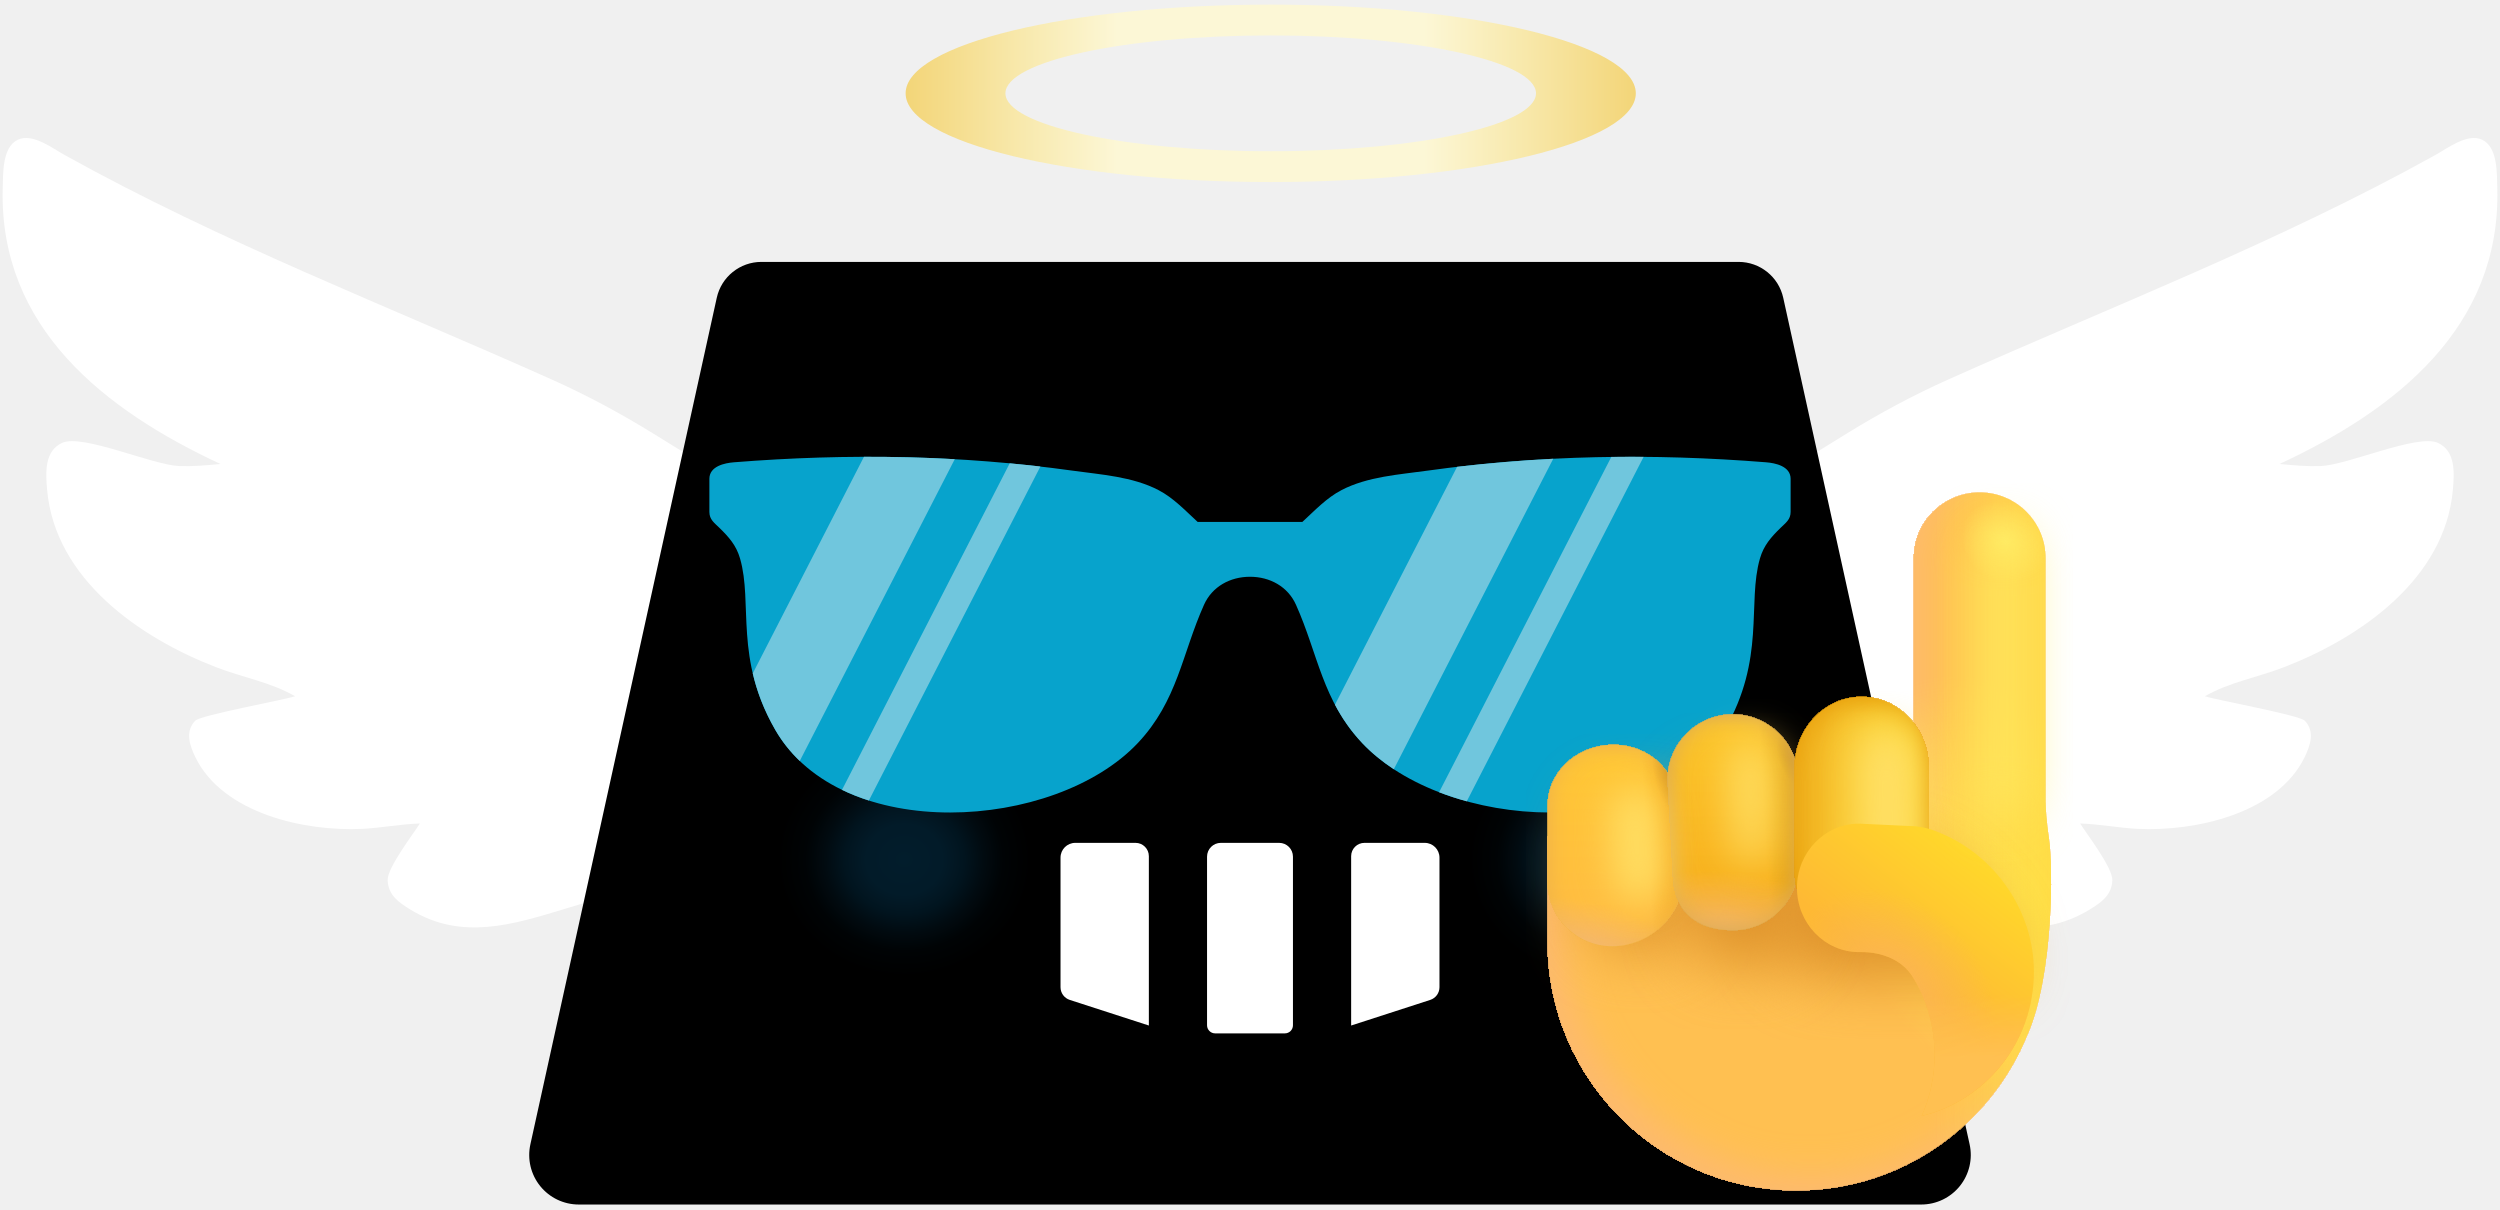
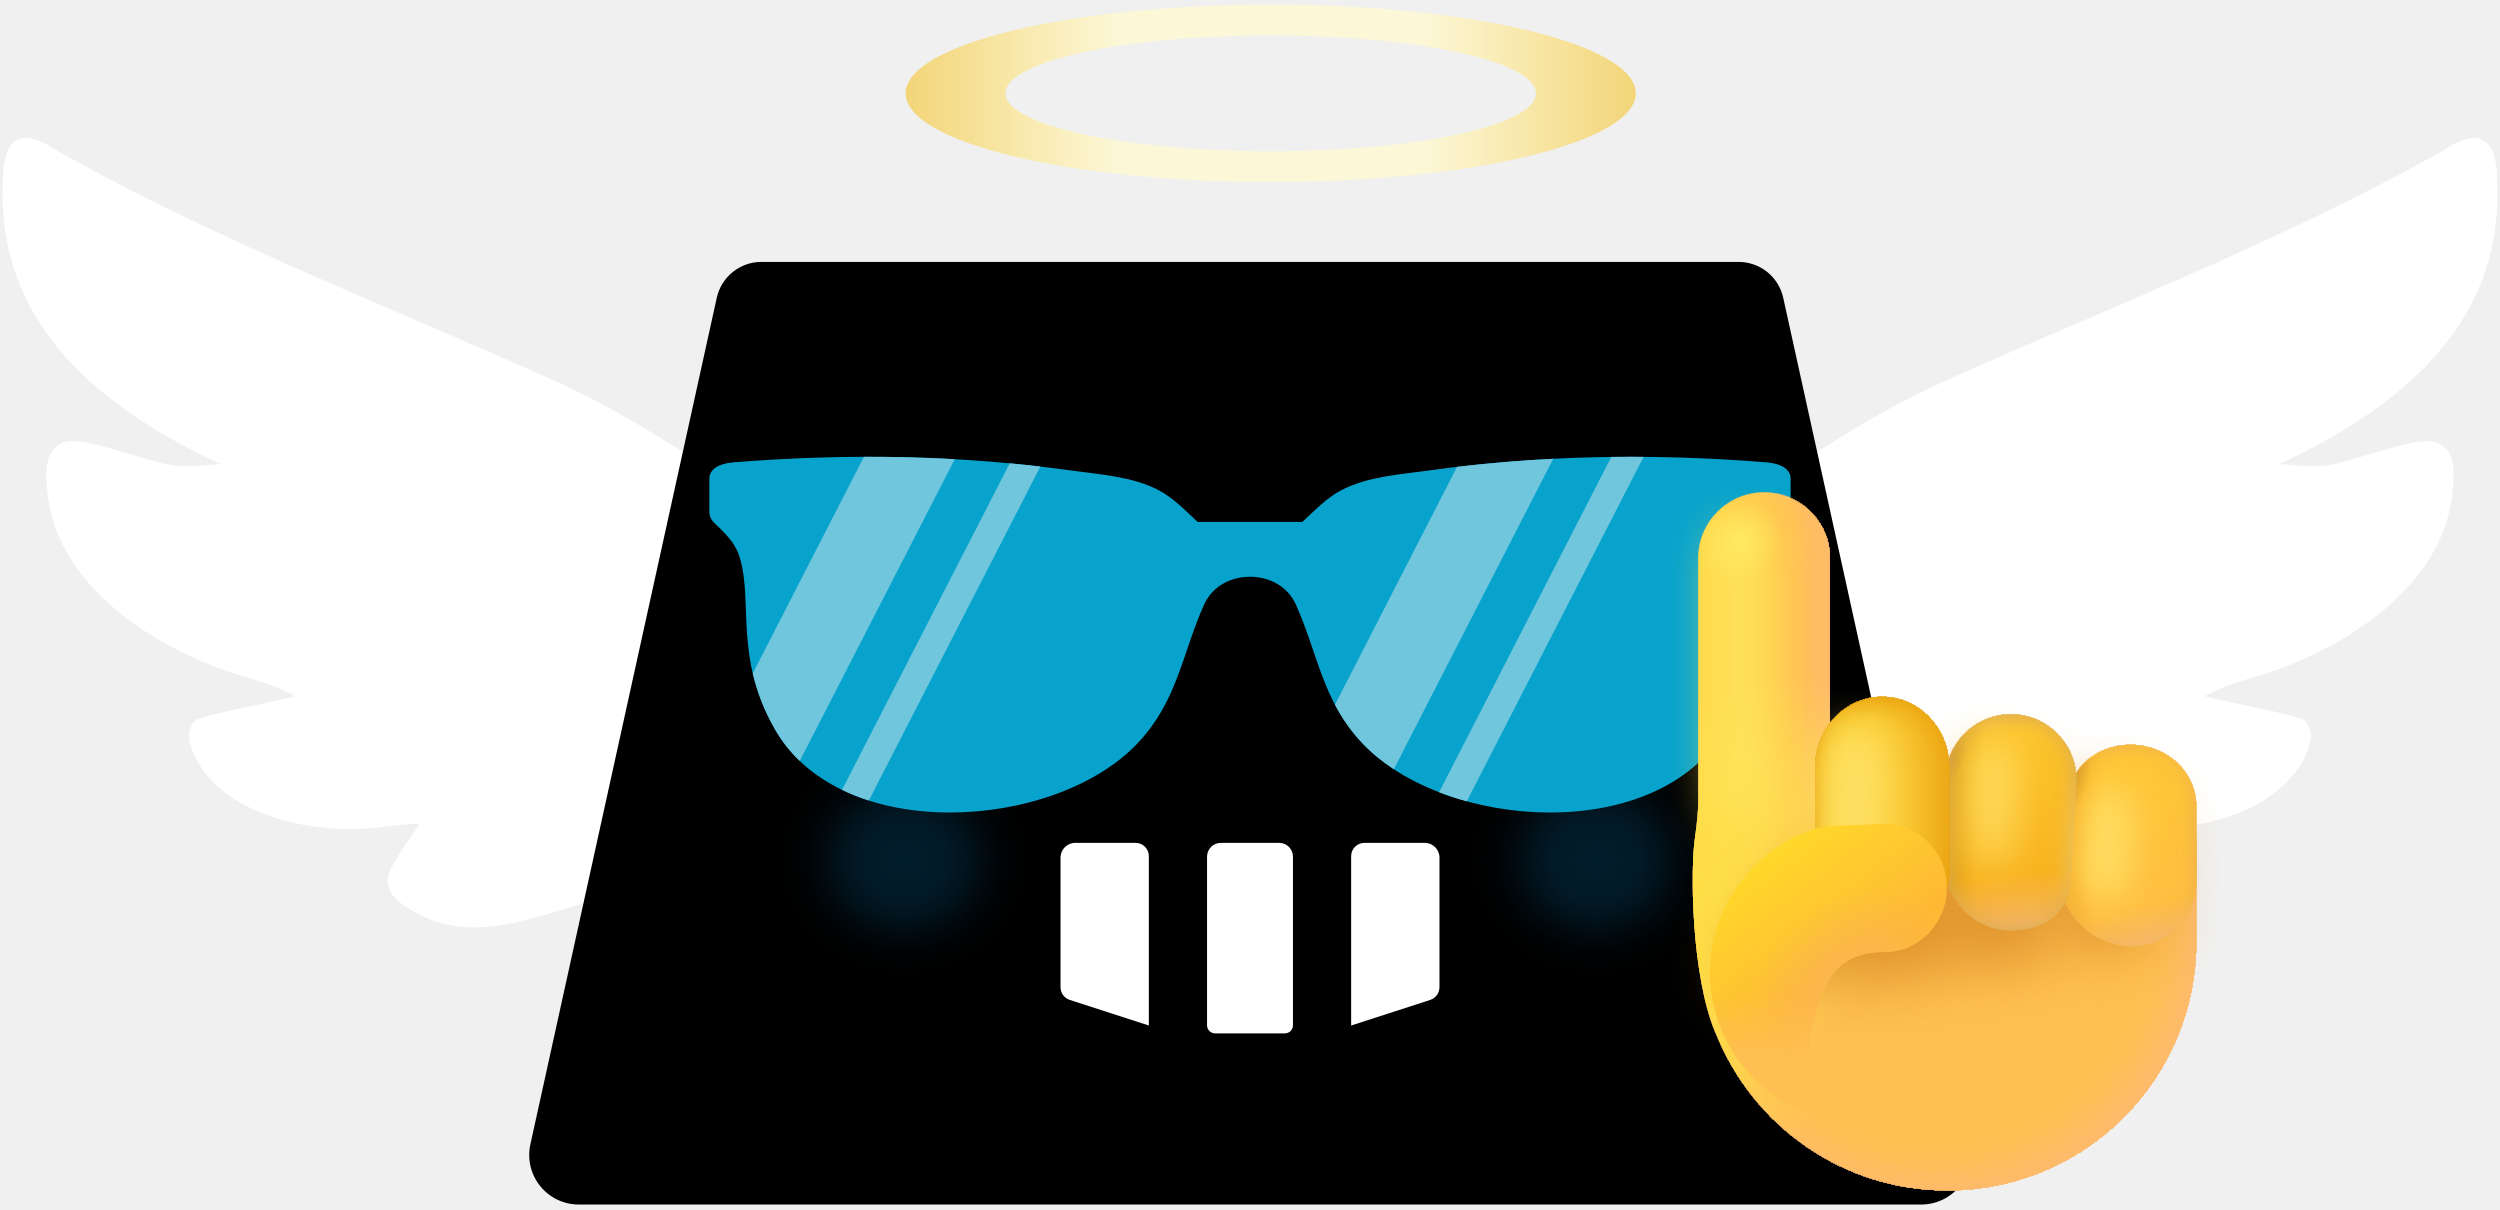
<svg xmlns="http://www.w3.org/2000/svg" viewBox="0 0 525 254" width="525" height="254" role="img" aria-label="AntiGinx">
  <defs>
    <linearGradient id="logo-halo-fill" gradientUnits="userSpaceOnUse" x1="190.18" y1="0" x2="343.52" y2="0">
      <stop offset="0" stop-color="#F3D578" />
      <stop offset=".16" stop-color="#F8E9AD" />
      <stop offset=".29" stop-color="#FCF7D6" />
      <stop offset=".71" stop-color="#FCF7D6" />
      <stop offset=".84" stop-color="#F8E9AD" />
      <stop offset="1" stop-color="#F3D578" />
    </linearGradient>
    <radialGradient id="logo-glow-fill">
      <stop offset="0" stop-color="#021D2C" />
      <stop offset=".31" stop-color="#021D2C" stop-opacity=".92" />
      <stop offset=".47" stop-color="#021D2C" stop-opacity=".7" />
      <stop offset=".625" stop-color="#021D2C" stop-opacity=".37" />
      <stop offset=".78" stop-color="#021D2C" stop-opacity=".11" />
      <stop offset="1" stop-color="#021D2C" stop-opacity="0" />
    </radialGradient>
    <filter id="filter0_i-nope" x="4.958" y="1.306" width="20.934" height="28.788" filterUnits="userSpaceOnUse" color-interpolation-filters="sRGB">
      <feFlood flood-opacity="0" result="BackgroundImageFix" />
      <feBlend mode="normal" in="SourceGraphic" in2="BackgroundImageFix" result="shape" />
      <feColorMatrix in="SourceAlpha" type="matrix" values="0 0 0 0 0 0 0 0 0 0 0 0 0 0 0 0 0 0 127 0" result="hardAlpha" />
      <feOffset dx="0.6" dy="-0.6" />
      <feGaussianBlur stdDeviation="0.75" />
      <feComposite in2="hardAlpha" operator="arithmetic" k2="-1" k3="1" />
      <feColorMatrix type="matrix" values="0 0 0 0 0.992 0 0 0 0 0.729 0 0 0 0 0.435 0 0 0 1 0" />
      <feBlend mode="normal" in2="shape" result="effect1_innerShadow-nope" />
    </filter>
    <filter id="filter1_f-nope" x="11.531" y="13.781" width="14.516" height="10.203" filterUnits="userSpaceOnUse" color-interpolation-filters="sRGB">
      <feFlood flood-opacity="0" result="BackgroundImageFix" />
      <feBlend mode="normal" in="SourceGraphic" in2="BackgroundImageFix" result="shape" />
      <feGaussianBlur stdDeviation="1.25" result="effect1_foregroundBlur-nope" />
    </filter>
    <filter id="filter2_f-nope" x="4.097" y="11.688" width="9.153" height="11.219" filterUnits="userSpaceOnUse" color-interpolation-filters="sRGB">
      <feFlood flood-opacity="0" result="BackgroundImageFix" />
      <feBlend mode="normal" in="SourceGraphic" in2="BackgroundImageFix" result="shape" />
      <feGaussianBlur stdDeviation="1.25" result="effect1_foregroundBlur-nope" />
    </filter>
    <filter id="filter3_f-nope" x="7.948" y="10.815" width="9.825" height="12.747" filterUnits="userSpaceOnUse" color-interpolation-filters="sRGB">
      <feFlood flood-opacity="0" result="BackgroundImageFix" />
      <feBlend mode="normal" in="SourceGraphic" in2="BackgroundImageFix" result="shape" />
      <feGaussianBlur stdDeviation="1.25" result="effect1_foregroundBlur-nope" />
    </filter>
    <filter id="filter4_i-nope" x="4.958" y="12.094" width="5.431" height="8.136" filterUnits="userSpaceOnUse" color-interpolation-filters="sRGB">
      <feFlood flood-opacity="0" result="BackgroundImageFix" />
      <feBlend mode="normal" in="SourceGraphic" in2="BackgroundImageFix" result="shape" />
      <feColorMatrix in="SourceAlpha" type="matrix" values="0 0 0 0 0 0 0 0 0 0 0 0 0 0 0 0 0 0 127 0" result="hardAlpha" />
      <feOffset />
      <feGaussianBlur stdDeviation="0.5" />
      <feComposite in2="hardAlpha" operator="arithmetic" k2="-1" k3="1" />
      <feColorMatrix type="matrix" values="0 0 0 0 0.945 0 0 0 0 0.706 0 0 0 0 0.282 0 0 0 1 0" />
      <feBlend mode="normal" in2="shape" result="effect1_innerShadow-nope" />
    </filter>
    <filter id="filter5_i-nope" x="9.805" y="10.866" width="5.272" height="8.719" filterUnits="userSpaceOnUse" color-interpolation-filters="sRGB">
      <feFlood flood-opacity="0" result="BackgroundImageFix" />
      <feBlend mode="normal" in="SourceGraphic" in2="BackgroundImageFix" result="shape" />
      <feColorMatrix in="SourceAlpha" type="matrix" values="0 0 0 0 0 0 0 0 0 0 0 0 0 0 0 0 0 0 127 0" result="hardAlpha" />
      <feOffset />
      <feGaussianBlur stdDeviation="0.5" />
      <feComposite in2="hardAlpha" operator="arithmetic" k2="-1" k3="1" />
      <feColorMatrix type="matrix" values="0 0 0 0 0.867 0 0 0 0 0.671 0 0 0 0 0.329 0 0 0 1 0" />
      <feBlend mode="normal" in2="shape" result="effect1_innerShadow-nope" />
    </filter>
    <filter id="filter6_i-nope" x="14.936" y="10.158" width="5.414" height="9.427" filterUnits="userSpaceOnUse" color-interpolation-filters="sRGB">
      <feFlood flood-opacity="0" result="BackgroundImageFix" />
      <feBlend mode="normal" in="SourceGraphic" in2="BackgroundImageFix" result="shape" />
      <feColorMatrix in="SourceAlpha" type="matrix" values="0 0 0 0 0 0 0 0 0 0 0 0 0 0 0 0 0 0 127 0" result="hardAlpha" />
      <feOffset />
      <feGaussianBlur stdDeviation="0.75" />
      <feComposite in2="hardAlpha" operator="arithmetic" k2="-1" k3="1" />
      <feColorMatrix type="matrix" values="0 0 0 0 0.898 0 0 0 0 0.598 0 0 0 0 0.016 0 0 0 1 0" />
      <feBlend mode="normal" in2="shape" result="effect1_innerShadow-nope" />
    </filter>
    <filter id="filter7_f-nope" x="6.014" y="12.332" width="5.091" height="7.583" filterUnits="userSpaceOnUse" color-interpolation-filters="sRGB">
      <feFlood flood-opacity="0" result="BackgroundImageFix" />
      <feBlend mode="normal" in="SourceGraphic" in2="BackgroundImageFix" result="shape" />
      <feGaussianBlur stdDeviation="0.75" result="effect1_foregroundBlur-nope" />
    </filter>
    <filter id="filter8_f-nope" x="10.665" y="10.283" width="5.019" height="8.302" filterUnits="userSpaceOnUse" color-interpolation-filters="sRGB">
      <feFlood flood-opacity="0" result="BackgroundImageFix" />
      <feBlend mode="normal" in="SourceGraphic" in2="BackgroundImageFix" result="shape" />
      <feGaussianBlur stdDeviation="0.75" result="effect1_foregroundBlur-nope" />
    </filter>
    <filter id="filter9_f-nope" x="15.932" y="9.959" width="5.51" height="9.019" filterUnits="userSpaceOnUse" color-interpolation-filters="sRGB">
      <feFlood flood-opacity="0" result="BackgroundImageFix" />
      <feBlend mode="normal" in="SourceGraphic" in2="BackgroundImageFix" result="shape" />
      <feGaussianBlur stdDeviation="0.75" result="effect1_foregroundBlur-nope" />
    </filter>
    <filter id="filter11_f-nope" x="20.469" y="1.531" width="5.688" height="15.594" filterUnits="userSpaceOnUse" color-interpolation-filters="sRGB">
      <feFlood flood-opacity="0" result="BackgroundImageFix" />
      <feBlend mode="normal" in="SourceGraphic" in2="BackgroundImageFix" result="shape" />
      <feGaussianBlur stdDeviation="1" result="effect1_foregroundBlur-nope" />
    </filter>
    <radialGradient id="paint0_radial-nope" cx="0" cy="0" r="1" gradientUnits="userSpaceOnUse" gradientTransform="translate(24.2188 18.3438) rotate(-127.155) scale(10.0376 7.02112)">
      <stop stop-color="#FFE652" />
      <stop offset="1" stop-color="#FFE652" stop-opacity="0" />
    </radialGradient>
    <linearGradient id="paint1_linear-nope" x1="26.094" y1="12.219" x2="20.656" y2="12.219" gradientUnits="userSpaceOnUse">
      <stop stop-color="#FFDE44" />
      <stop offset="1" stop-color="#FFDE44" stop-opacity="0" />
    </linearGradient>
    <radialGradient id="paint2_radial-nope" cx="0" cy="0" r="1" gradientUnits="userSpaceOnUse" gradientTransform="translate(23.4375 3.87502) rotate(127.972) scale(1.6253 1.81998)">
      <stop stop-color="#FFEB65" />
      <stop offset="1" stop-color="#FFEB65" stop-opacity="0" />
    </radialGradient>
    <linearGradient id="paint3_linear-nope" x1="7.673" y1="12.438" x2="7.673" y2="19.531" gradientUnits="userSpaceOnUse">
      <stop stop-color="#FFC734" />
      <stop offset="1" stop-color="#FFBC42" />
    </linearGradient>
    <linearGradient id="paint4_linear-nope" x1="10.719" y1="15.721" x2="8.956" y2="15.837" gradientUnits="userSpaceOnUse">
      <stop stop-color="#F19F0B" />
      <stop offset="1" stop-color="#F19F0B" stop-opacity="0" />
    </linearGradient>
    <radialGradient id="paint5_radial-nope" cx="0" cy="0" r="1" gradientUnits="userSpaceOnUse" gradientTransform="translate(6.79542 20.4113) rotate(-74.9816) scale(1.9065 4.42929)">
      <stop stop-color="#F5B86E" />
      <stop offset="1" stop-color="#F5B86E" stop-opacity="0" />
    </radialGradient>
    <radialGradient id="paint6_radial-nope" cx="0" cy="0" r="1" gradientUnits="userSpaceOnUse" gradientTransform="translate(10.3888 13.3663) rotate(163.749) scale(1.10333 2.13513)">
      <stop stop-color="#C4891C" />
      <stop offset="1" stop-color="#C4891C" stop-opacity="0" />
    </radialGradient>
    <linearGradient id="paint7_linear-nope" x1="12.441" y1="11.234" x2="12.441" y2="20.312" gradientUnits="userSpaceOnUse">
      <stop stop-color="#FCC52A" />
      <stop offset="1" stop-color="#F6A918" />
    </linearGradient>
    <linearGradient id="paint8_linear-nope" x1="15.398" y1="14.753" x2="13.686" y2="14.855" gradientUnits="userSpaceOnUse">
      <stop stop-color="#D6980B" />
      <stop offset="1" stop-color="#D6980B" stop-opacity="0" />
    </linearGradient>
    <radialGradient id="paint9_radial-nope" cx="0" cy="0" r="1" gradientUnits="userSpaceOnUse" gradientTransform="translate(12.0312 19.75) rotate(-85.7636) scale(2.53819 5.40711)">
      <stop stop-color="#F5B86E" />
      <stop offset="1" stop-color="#F5B86E" stop-opacity="0" />
    </radialGradient>
    <radialGradient id="paint10_radial-nope" cx="0" cy="0" r="1" gradientUnits="userSpaceOnUse" gradientTransform="translate(15.0775 12.7) rotate(155.505) scale(0.744704 1.35229)">
      <stop stop-color="#C4891C" />
      <stop offset="1" stop-color="#C4891C" stop-opacity="0" />
    </radialGradient>
    <linearGradient id="paint11_linear-nope" x1="15.926" y1="13.868" x2="19.993" y2="13.868" gradientUnits="userSpaceOnUse">
      <stop stop-color="#F5BC28" />
      <stop offset="1" stop-color="#FFE242" />
    </linearGradient>
    <radialGradient id="paint12_radial-nope" cx="0" cy="0" r="1" gradientUnits="userSpaceOnUse" gradientTransform="translate(13.1211 13.9635) rotate(91.4073) scale(7.23413 3.88646)">
      <stop stop-color="#FFDF64" />
      <stop offset="1" stop-color="#FFDF64" stop-opacity="0" />
    </radialGradient>
    <linearGradient id="paint13_linear-nope" x1="23.448" y1="17.178" x2="19.816" y2="21.929" gradientUnits="userSpaceOnUse">
      <stop stop-color="#FFD92A" />
      <stop offset="1" stop-color="#FEB934" />
    </linearGradient>
    <radialGradient id="paint14_radial-nope" cx="0" cy="0" r="1" gradientUnits="userSpaceOnUse" gradientTransform="translate(18.8935 21.9326) rotate(42.2517) scale(4.5975 3.52551)">
      <stop stop-color="#FAB457" />
      <stop offset="1" stop-color="#FAB457" stop-opacity="0" />
    </radialGradient>
    <linearGradient id="paint15_linear-nope" x1="21.829" y1="26.284" x2="21.793" y2="22.217" gradientUnits="userSpaceOnUse">
      <stop offset="0.382" stop-color="#FFC051" />
      <stop offset="1" stop-color="#FFC051" stop-opacity="0" />
    </linearGradient>
  </defs>
  <g id="logo-wings" fill="#fff">
    <path d="M149.1 98.41L137.19 91.05C130.27 86.78 123.3 83.03 115.87 79.7C81.48 64.3 46.62 50.91 13.6 32.57C11.04 31.15 6.82 27.88 3.73 29.35C0.46 30.92 0.66 36.39 0.57 39.47C-0.24 68.77 21.93 86.11 46.31 97.44C42.95 97.74 40.67 97.97 37.65 97.87C32.07 97.68 17.32 91.07 13.07 92.99C9.3 94.7 9.57 99.27 9.9 102.91C11.58 121.61 29.31 133.91 45.39 140.12C50.94 142.26 56.83 143.25 61.97 146.21C59.53 147.03 42.13 150.17 41 151.35C38.85 153.59 39.78 156.43 41.01 158.97C46.76 170.87 64.12 174.66 76.08 174.06C80.17 173.85 84.05 173.07 88.17 172.93C86.97 174.9 81.33 182.17 81.41 184.83C81.5 187.99 83.76 189.54 86.28 191.07C96.95 197.55 107.67 194.18 118.59 190.87L135.82 185.65Z" />
    <path d="M375.9 98.41L387.81 91.05C394.73 86.78 401.7 83.03 409.13 79.7C443.52 64.3 478.38 50.91 511.4 32.57C513.96 31.15 518.18 27.88 521.27 29.35C524.54 30.92 524.34 36.39 524.43 39.47C525.24 68.77 503.07 86.11 478.69 97.44C482.05 97.74 484.33 97.97 487.35 97.87C492.93 97.68 507.68 91.07 511.93 92.99C515.7 94.7 515.43 99.27 515.1 102.91C513.42 121.61 495.69 133.91 479.61 140.12C474.06 142.26 468.17 143.25 463.03 146.21C465.47 147.03 482.87 150.17 484 151.35C486.15 153.59 485.22 156.43 483.99 158.97C478.24 170.87 460.88 174.66 448.92 174.06C444.83 173.85 440.95 173.07 436.83 172.93C438.03 174.9 443.67 182.17 443.59 184.83C443.5 187.99 441.24 189.54 438.72 191.07C428.05 197.55 417.33 194.18 406.41 190.87L389.18 185.65Z" />
  </g>
  <path id="logo-halo" fill="url(#logo-halo-fill)" fill-rule="evenodd" d="M190.18 19.6a76.67 18.63 0 1 0 153.34 0a76.67 18.63 0 1 0 -153.34 0ZM211.14 19.6a55.71 12.16 0 1 0 111.42 0a55.71 12.16 0 1 0 -111.42 0Z" />
  <path id="logo-body" fill="#000" d="M150.52 62.54A9.6 9.6 0 0 1 159.9 55L365.1 55A9.6 9.6 0 0 1 374.48 62.54L413.62 240.31A10.4 10.4 0 0 1 403.46 252.95L121.54 252.95A10.4 10.4 0 0 1 111.38 240.31Z" />
  <g id="logo-glow" fill="url(#logo-glow-fill)">
    <ellipse cx="189.9" cy="180.5" rx="26.7" ry="24.6" />
    <ellipse cx="335.1" cy="180.5" rx="26.7" ry="24.6" />
  </g>
  <path id="logo-lenses" fill="#07A3CC" d="M262.5 109.6C258.83 109.6 255.17 109.6 251.5 109.6C248.92 107.23 246.4 104.53 243.26 102.91C237.81 100.08 231.2 99.67 225.26 98.84C201.59 95.54 178.01 95.18 154.14 97.08C152.21 97.23 148.97 97.89 148.97 100.55C148.97 102.87 148.97 105.19 148.97 107.51C148.97 109.11 150.02 109.81 151.06 110.83C153.05 112.77 154.62 114.53 155.41 117.28C158.13 126.68 154.15 138.29 162.83 153.31C176.73 177.34 221.48 174.55 238.94 156.04C247.31 147.16 248.22 137.31 252.84 127.01C254.55 123.18 258.33 121.12 262.5 121.12C266.67 121.12 270.45 123.18 272.16 127.01C276.78 137.31 277.69 147.16 286.06 156.04C303.52 174.55 348.27 177.34 362.17 153.31C370.85 138.29 366.87 126.68 369.59 117.28C370.38 114.53 371.95 112.77 373.94 110.83C374.98 109.81 376.03 109.11 376.03 107.51C376.03 105.19 376.03 102.87 376.03 100.55C376.03 97.89 372.79 97.23 370.86 97.08C346.99 95.18 323.41 95.54 299.74 98.84C293.8 99.67 287.19 100.08 281.74 102.91C278.6 104.53 276.08 107.23 273.5 109.6C269.83 109.6 266.17 109.6 262.5 109.6Z" />
  <g id="logo-glints" fill="#70C6DD">
    <path d="M181.43 95.93L158.08 141.41C158.95 145.12 160.39 149.08 162.83 153.31C164.24 155.74 165.97 157.91 167.95 159.8L200.5 96.43C194.15 96.07 187.8 95.91 181.43 95.93Z" />
    <path d="M212.04 97.3L176.82 165.87C178.62 166.74 180.51 167.49 182.46 168.11L218.48 97.97C216.33 97.72 214.19 97.5 212.04 97.3Z" />
    <path d="M305.99 98.03L280.34 147.99C281.79 150.75 283.61 153.43 286.06 156.04C287.97 158.06 290.21 159.9 292.7 161.54L326.18 96.34C319.45 96.68 312.72 97.24 305.99 98.03Z" />
    <path d="M338.37 95.96L302.21 166.37C304.09 167.09 306.03 167.73 308.02 168.28L345.16 95.94C342.9 95.92 340.63 95.93 338.37 95.96Z" />
  </g>
  <g id="logo-teeth" fill="#fff">
    <path d="M222.71 180.1A3.1 3.1 0 0 1 225.81 177L238.46 177A2.8 2.8 0 0 1 241.26 179.8L241.26 215.36L224.65 209.98A2.8 2.8 0 0 1 222.71 207.31Z" />
    <path d="M253.48 179.9A2.9 2.9 0 0 1 256.38 177L268.62 177A2.9 2.9 0 0 1 271.52 179.9L271.52 215.31A1.7 1.7 0 0 1 269.82 217.01L255.18 217.01A1.7 1.7 0 0 1 253.48 215.31Z" />
    <path d="M283.74 179.8A2.8 2.8 0 0 1 286.54 177L299.19 177A3.1 3.1 0 0 1 302.29 180.1L302.29 207.31A2.8 2.8 0 0 1 300.35 209.98L283.74 215.36Z" />
  </g>
  <g id="logo-hand">
-     <g transform="translate(299.2 93.5) scale(5.2)">
+     <g transform="translate(487.0 93.5) scale(-5.2 5.2)">
      <g filter="url(#filter0_i-nope)">
        <path d="M22.41 1.906C20.943 1.906 19.753 3.095 19.753 4.563V15.812H4.958V20.04C4.958 25.593 9.459 30.094 15.012 30.094C19.255 30.094 22.884 27.465 24.36 23.747L24.363 23.75C25.378 21.359 25.378 17.047 25.206 15.891C25.102 15.191 25.073 14.685 25.066 14.394V4.563C25.066 3.095 23.877 1.906 22.41 1.906Z" fill="#FFC051" />
      </g>
      <path d="M22.41 1.906C20.943 1.906 19.753 3.095 19.753 4.563V15.812H4.958V20.04C4.958 25.593 9.459 30.094 15.012 30.094C19.255 30.094 22.884 27.465 24.36 23.747L24.363 23.75C25.378 21.359 25.378 17.047 25.206 15.891C25.102 15.191 25.073 14.685 25.066 14.394V4.563C25.066 3.095 23.877 1.906 22.41 1.906Z" fill="url(#paint0_radial-nope)" />
      <path d="M22.41 1.906C20.943 1.906 19.753 3.095 19.753 4.563V15.812H4.958V20.04C4.958 25.593 9.459 30.094 15.012 30.094C19.255 30.094 22.884 27.465 24.36 23.747L24.363 23.75C25.378 21.359 25.378 17.047 25.206 15.891C25.102 15.191 25.073 14.685 25.066 14.394V4.563C25.066 3.095 23.877 1.906 22.41 1.906Z" fill="url(#paint1_linear-nope)" />
      <path d="M22.41 1.906C20.943 1.906 19.753 3.095 19.753 4.563V15.812H4.958V20.04C4.958 25.593 9.459 30.094 15.012 30.094C19.255 30.094 22.884 27.465 24.36 23.747L24.363 23.75C25.378 21.359 25.378 17.047 25.206 15.891C25.102 15.191 25.073 14.685 25.066 14.394V4.563C25.066 3.095 23.877 1.906 22.41 1.906Z" fill="url(#paint2_radial-nope)" />
      <g filter="url(#filter1_f-nope)">
        <path d="M14.031 18.875C14.031 17.442 15.156 16.281 16.543 16.281L18.859 16.391C19.205 16.433 19.549 16.531 19.866 16.679C21.776 17.484 23.255 19.323 23.547 21.484H16.962C16.858 21.474 16.753 21.469 16.649 21.469H16.543C15.156 21.469 14.031 20.308 14.031 18.875Z" fill="#DE922A" />
      </g>
      <g filter="url(#filter2_f-nope)">
        <path d="M6.597 16.103C6.597 15.046 7.439 14.259 8.51 14.19C9.506 14.142 10.496 14.752 10.581 15.966L10.745 18.269C10.828 19.424 9.751 20.406 8.593 20.406C7.49 20.406 6.597 19.513 6.597 18.411V16.103Z" fill="#DE922A" />
      </g>
      <g filter="url(#filter3_f-nope)">
        <path d="M10.448 15.658C10.448 14.364 11.529 13.315 12.861 13.315C14.194 13.315 15.274 14.364 15.274 15.658V18.72C15.274 20.014 14.194 21.062 12.861 21.062C11.529 21.062 10.643 20.391 10.643 18.979L10.448 15.658Z" fill="#DE922A" />
      </g>
      <g filter="url(#filter4_i-nope)">
        <path d="M4.958 14.6C4.958 13.218 6.06 12.188 7.46 12.098C8.763 12.035 10.057 12.833 10.167 14.421L10.383 17.434C10.491 18.945 9.083 20.23 7.568 20.23C6.127 20.23 4.958 19.062 4.958 17.62V14.6Z" fill="url(#paint3_linear-nope)" />
        <path d="M4.958 14.6C4.958 13.218 6.06 12.188 7.46 12.098C8.763 12.035 10.057 12.833 10.167 14.421L10.383 17.434C10.491 18.945 9.083 20.23 7.568 20.23C6.127 20.23 4.958 19.062 4.958 17.62V14.6Z" fill="url(#paint4_linear-nope)" />
      </g>
      <path d="M4.958 14.6C4.958 13.218 6.06 12.188 7.46 12.098C8.763 12.035 10.057 12.833 10.167 14.421L10.383 17.434C10.491 18.945 9.083 20.23 7.568 20.23C6.127 20.23 4.958 19.062 4.958 17.62V14.6Z" fill="url(#paint5_radial-nope)" />
      <path d="M4.958 14.6C4.958 13.218 6.06 12.188 7.46 12.098C8.763 12.035 10.057 12.833 10.167 14.421L10.383 17.434C10.491 18.945 9.083 20.23 7.568 20.23C6.127 20.23 4.958 19.062 4.958 17.62V14.6Z" fill="url(#paint6_radial-nope)" />
      <g filter="url(#filter5_i-nope)">
        <path d="M9.805 13.502C9.805 12.046 10.986 10.866 12.441 10.866C13.897 10.866 15.078 12.046 15.078 13.502V16.949C15.078 18.405 13.897 19.585 12.441 19.585C10.986 19.585 10.018 18.829 10.018 17.24L9.805 13.502Z" fill="url(#paint7_linear-nope)" />
        <path d="M9.805 13.502C9.805 12.046 10.986 10.866 12.441 10.866C13.897 10.866 15.078 12.046 15.078 13.502V16.949C15.078 18.405 13.897 19.585 12.441 19.585C10.986 19.585 10.018 18.829 10.018 17.24L9.805 13.502Z" fill="url(#paint8_linear-nope)" />
        <path d="M9.805 13.502C9.805 12.046 10.986 10.866 12.441 10.866C13.897 10.866 15.078 12.046 15.078 13.502V16.949C15.078 18.405 13.897 19.585 12.441 19.585C10.986 19.585 10.018 18.829 10.018 17.24L9.805 13.502Z" fill="url(#paint9_radial-nope)" />
        <path d="M9.805 13.502C9.805 12.046 10.986 10.866 12.441 10.866C13.897 10.866 15.078 12.046 15.078 13.502V16.949C15.078 18.405 13.897 19.585 12.441 19.585C10.986 19.585 10.018 18.829 10.018 17.24L9.805 13.502Z" fill="url(#paint10_radial-nope)" />
      </g>
      <g filter="url(#filter6_i-nope)">
        <path d="M14.936 13.008C14.936 11.434 16.148 10.158 17.643 10.158C19.138 10.158 20.35 11.434 20.35 13.008V16.735C20.35 18.309 19.138 19.585 17.643 19.585C16.148 19.585 14.936 18.853 14.936 17.135V13.008Z" fill="url(#paint11_linear-nope)" />
      </g>
      <g filter="url(#filter7_f-nope)">
        <rect x="7.459" y="13.89" width="1.936" height="4.588" rx="0.968" transform="rotate(-3.35042 7.45898 13.8897)" fill="#FFDF64" />
      </g>
      <g filter="url(#filter8_f-nope)">
        <rect x="12.141" y="11.807" width="1.936" height="5.303" rx="0.968" transform="rotate(-1.40734 12.141 11.8074)" fill="url(#paint12_radial-nope)" />
      </g>
      <g filter="url(#filter9_f-nope)">
        <rect x="17.402" y="11.489" width="2.422" height="6.02" rx="1.211" transform="rotate(-1.40734 17.4023 11.4887)" fill="#FFDF64" />
      </g>
      <path d="M17.543 15.281C16.156 15.281 15.031 16.442 15.031 17.875C15.031 19.308 16.156 20.469 17.543 20.469H17.649C18.47 20.469 19.289 20.786 19.715 21.488C20.27 22.4 20.59 23.475 20.59 24.625C20.59 25.503 20.403 26.337 20.068 27.088C22.667 26.463 24.6 24.093 24.6 21.266C24.6 18.774 23.003 16.58 20.866 15.679C20.549 15.531 20.205 15.433 19.859 15.391L17.543 15.281Z" fill="url(#paint13_linear-nope)" />
      <path d="M17.543 15.281C16.156 15.281 15.031 16.442 15.031 17.875C15.031 19.308 16.156 20.469 17.543 20.469H17.649C18.47 20.469 19.289 20.786 19.715 21.488C20.27 22.4 20.59 23.475 20.59 24.625C20.59 25.503 20.403 26.337 20.068 27.088C22.667 26.463 24.6 24.093 24.6 21.266C24.6 18.774 23.003 16.58 20.866 15.679C20.549 15.531 20.205 15.433 19.859 15.391L17.543 15.281Z" fill="url(#paint14_radial-nope)" />
      <path d="M17.543 15.281C16.156 15.281 15.031 16.442 15.031 17.875C15.031 19.308 16.156 20.469 17.543 20.469H17.649C18.47 20.469 19.289 20.786 19.715 21.488C20.27 22.4 20.59 23.475 20.59 24.625C20.59 25.503 20.403 26.337 20.068 27.088C22.667 26.463 24.6 24.093 24.6 21.266C24.6 18.774 23.003 16.58 20.866 15.679C20.549 15.531 20.205 15.433 19.859 15.391L17.543 15.281Z" fill="url(#paint15_linear-nope)" />
      <g filter="url(#filter11_f-nope)">
        <rect x="22.469" y="3.531" width="1.688" height="11.594" rx="0.844" fill="#FFEA5F" />
      </g>
    </g>
  </g>
</svg>
